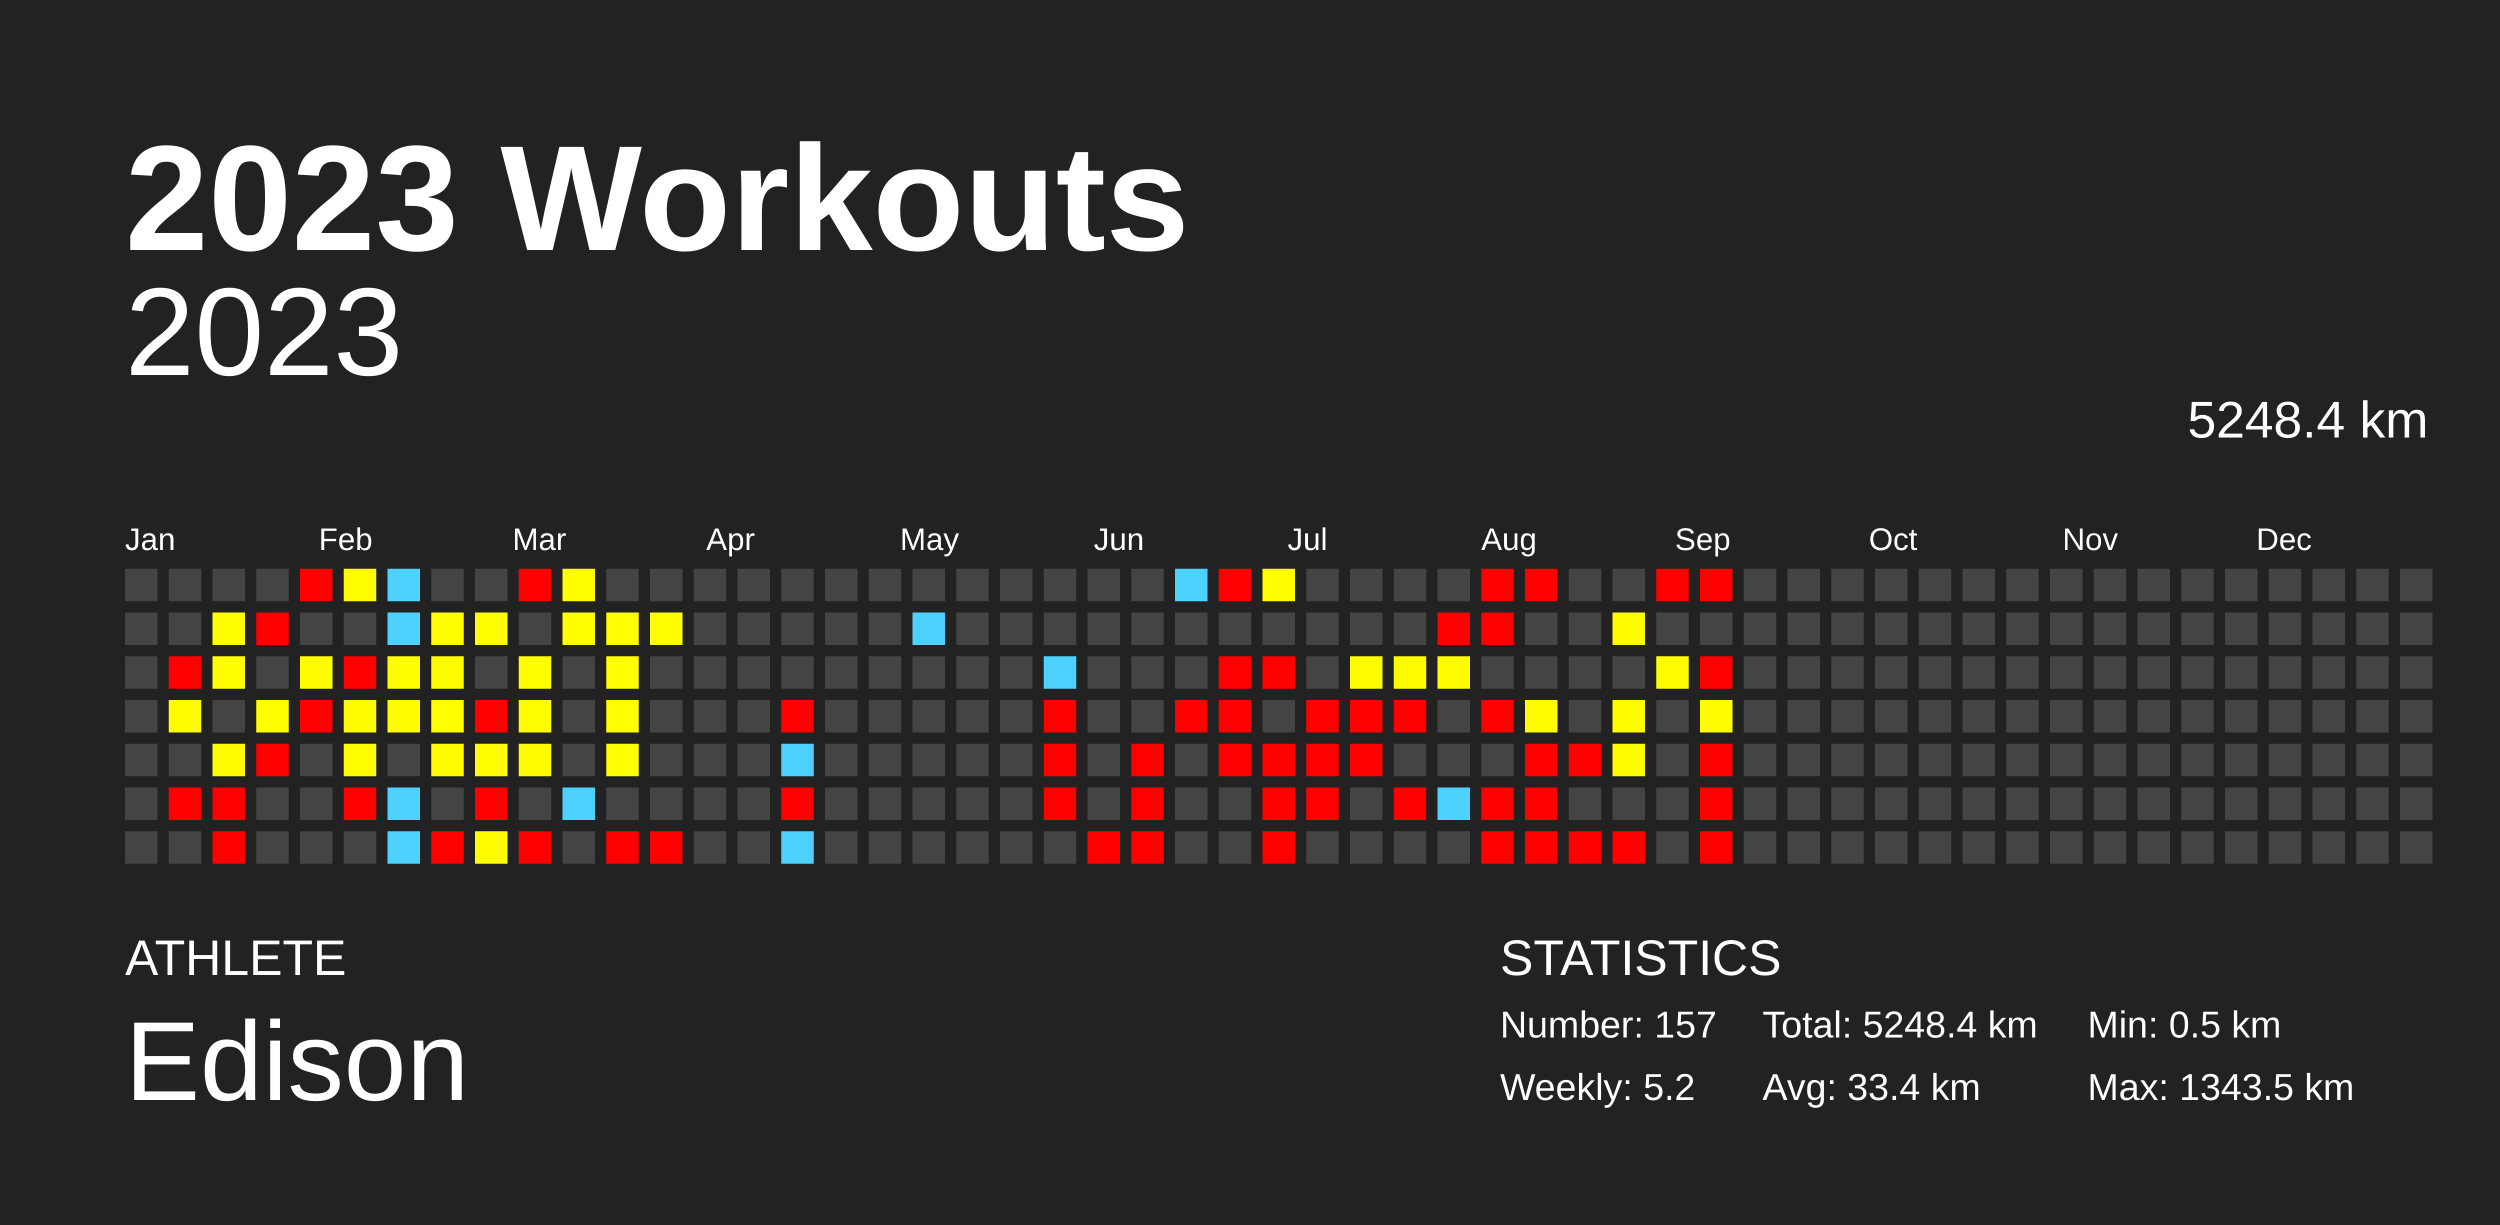
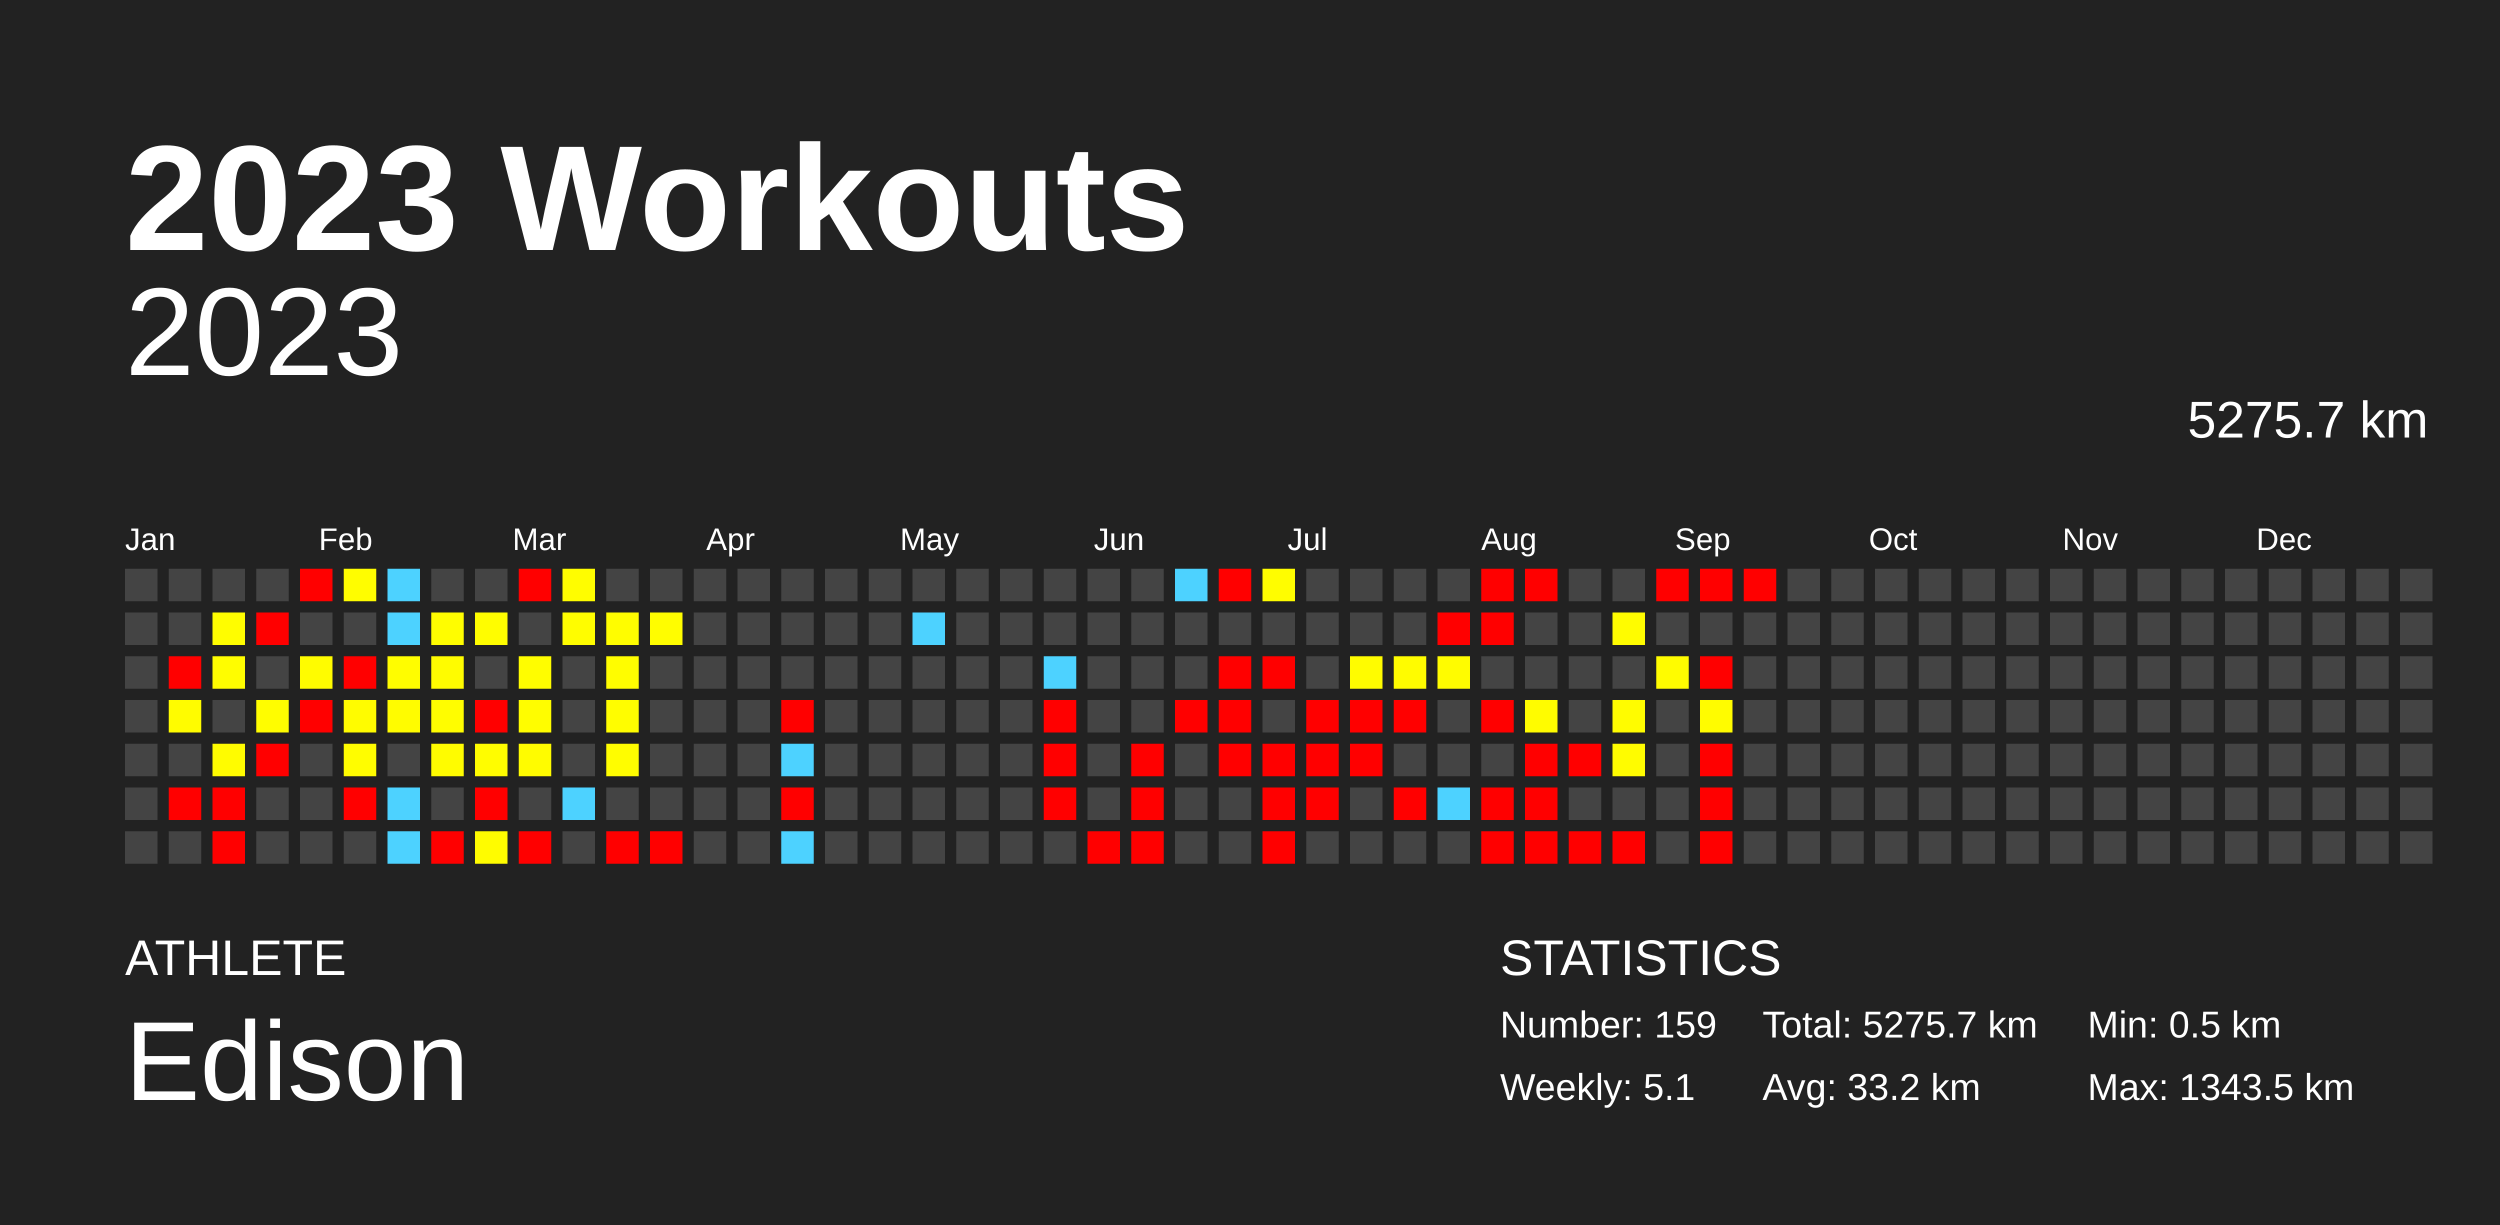
<svg xmlns="http://www.w3.org/2000/svg" baseProfile="full" height="98mm" version="1.1" viewBox="0,0,200,98" width="200mm">
  <defs />
  <rect fill="#222222" height="98" width="200" x="0" y="0" />
  <text fill="#FFFFFF" style="font-size:12px; font-family:Arial; font-weight:bold;" x="10" y="20">2023 Workouts</text>
  <text fill="#FFFFFF" style="font-size:4px; font-family:Arial" x="10" y="78">ATHLETE</text>
  <text fill="#FFFFFF" style="font-size:9px; font-family:Arial" x="10" y="88">Edison</text>
  <text fill="#FFFFFF" style="font-size:4px; font-family:Arial" x="120" y="78">STATISTICS</text>
-   <text fill="#FFFFFF" style="font-size:3px; font-family:Arial" x="120" y="83">Number: 157</text>
-   <text fill="#FFFFFF" style="font-size:3px; font-family:Arial" x="120" y="88">Weekly: 5.2</text>
-   <text fill="#FFFFFF" style="font-size:3px; font-family:Arial" x="141" y="83">Total: 5248.4 km</text>
-   <text fill="#FFFFFF" style="font-size:3px; font-family:Arial" x="141" y="88">Avg: 33.4 km</text>
+   <text fill="#FFFFFF" style="font-size:3px; font-family:Arial" x="120" y="83">Number: 159</text>
+   <text fill="#FFFFFF" style="font-size:3px; font-family:Arial" x="120" y="88">Weekly: 5.1</text>
+   <text fill="#FFFFFF" style="font-size:3px; font-family:Arial" x="141" y="83">Total: 5275.7 km</text>
+   <text fill="#FFFFFF" style="font-size:3px; font-family:Arial" x="141" y="88">Avg: 33.2 km</text>
  <text fill="#FFFFFF" style="font-size:3px; font-family:Arial" x="167" y="83">Min: 0.5 km</text>
  <text fill="#FFFFFF" style="font-size:3px; font-family:Arial" x="167" y="88">Max: 1343.5 km</text>
  <text alignment-baseline="hanging" fill="#FFFFFF" style="font-size:10.0px; font-family:Arial;" x="10" y="30">2023</text>
-   <text alignment-baseline="hanging" fill="#FFFFFF" style="font-size:4.125px; font-family:Arial;" x="175" y="35">5248.4 km</text>
+   <text alignment-baseline="hanging" fill="#FFFFFF" style="font-size:4.125px; font-family:Arial;" x="175" y="35">5275.7 km</text>
  <text fill="#FFFFFF" style="font-size:2.5px; font-family:Arial" x="10.0" y="44">Jan</text>
  <text fill="#FFFFFF" style="font-size:2.5px; font-family:Arial" x="25.5" y="44">Feb</text>
  <text fill="#FFFFFF" style="font-size:2.5px; font-family:Arial" x="41.0" y="44">Mar</text>
  <text fill="#FFFFFF" style="font-size:2.5px; font-family:Arial" x="56.5" y="44">Apr</text>
  <text fill="#FFFFFF" style="font-size:2.5px; font-family:Arial" x="72.0" y="44">May</text>
  <text fill="#FFFFFF" style="font-size:2.5px; font-family:Arial" x="87.5" y="44">Jun</text>
  <text fill="#FFFFFF" style="font-size:2.5px; font-family:Arial" x="103.0" y="44">Jul</text>
  <text fill="#FFFFFF" style="font-size:2.5px; font-family:Arial" x="118.5" y="44">Aug</text>
  <text fill="#FFFFFF" style="font-size:2.5px; font-family:Arial" x="134.0" y="44">Sep</text>
  <text fill="#FFFFFF" style="font-size:2.5px; font-family:Arial" x="149.5" y="44">Oct</text>
  <text fill="#FFFFFF" style="font-size:2.5px; font-family:Arial" x="165.0" y="44">Nov</text>
  <text fill="#FFFFFF" style="font-size:2.5px; font-family:Arial" x="180.5" y="44">Dec</text>
  <rect fill="#444444" height="2.6" width="2.6" x="10.0" y="45.5" />
  <rect fill="#444444" height="2.6" width="2.6" x="10.0" y="49.0" />
  <rect fill="#444444" height="2.6" width="2.6" x="10.0" y="52.5" />
  <rect fill="#444444" height="2.6" width="2.6" x="10.0" y="56.0" />
  <rect fill="#444444" height="2.6" width="2.6" x="10.0" y="59.5" />
  <rect fill="#444444" height="2.6" width="2.6" x="10.0" y="63.0" />
  <rect fill="#444444" height="2.6" width="2.6" x="10.0" y="66.5" />
  <rect fill="#444444" height="2.6" width="2.6" x="13.5" y="45.5" />
  <rect fill="#444444" height="2.6" width="2.6" x="13.5" y="49.0" />
  <rect fill="red" height="2.6" width="2.6" x="13.5" y="52.5" />
  <rect fill="#fffc00" height="2.6" width="2.6" x="13.5" y="56.0" />
  <rect fill="#444444" height="2.6" width="2.6" x="13.5" y="59.5" />
  <rect fill="red" height="2.6" width="2.6" x="13.5" y="63.0" />
  <rect fill="#444444" height="2.6" width="2.6" x="13.5" y="66.5" />
  <rect fill="#444444" height="2.6" width="2.6" x="17.0" y="45.5" />
  <rect fill="#fffd00" height="2.6" width="2.6" x="17.0" y="49.0" />
  <rect fill="#fffd00" height="2.6" width="2.6" x="17.0" y="52.5" />
  <rect fill="#444444" height="2.6" width="2.6" x="17.0" y="56.0" />
  <rect fill="#fffc00" height="2.6" width="2.6" x="17.0" y="59.5" />
  <rect fill="red" height="2.6" width="2.6" x="17.0" y="63.0" />
  <rect fill="red" height="2.6" width="2.6" x="17.0" y="66.5" />
  <rect fill="#444444" height="2.6" width="2.6" x="20.5" y="45.5" />
  <rect fill="red" height="2.6" width="2.6" x="20.5" y="49.0" />
  <rect fill="#444444" height="2.6" width="2.6" x="20.5" y="52.5" />
  <rect fill="#fffd00" height="2.6" width="2.6" x="20.5" y="56.0" />
  <rect fill="red" height="2.6" width="2.6" x="20.5" y="59.5" />
  <rect fill="#444444" height="2.6" width="2.6" x="20.5" y="63.0" />
  <rect fill="#444444" height="2.6" width="2.6" x="20.5" y="66.5" />
  <rect fill="red" height="2.6" width="2.6" x="24.0" y="45.5" />
  <rect fill="#444444" height="2.6" width="2.6" x="24.0" y="49.0" />
  <rect fill="#fffc00" height="2.6" width="2.6" x="24.0" y="52.5" />
  <rect fill="red" height="2.6" width="2.6" x="24.0" y="56.0" />
  <rect fill="#444444" height="2.6" width="2.6" x="24.0" y="59.5" />
  <rect fill="#444444" height="2.6" width="2.6" x="24.0" y="63.0" />
  <rect fill="#444444" height="2.6" width="2.6" x="24.0" y="66.5" />
  <rect fill="#fffd00" height="2.6" width="2.6" x="27.5" y="45.5" />
  <rect fill="#444444" height="2.6" width="2.6" x="27.5" y="49.0" />
  <rect fill="red" height="2.6" width="2.6" x="27.5" y="52.5" />
  <rect fill="#fffc00" height="2.6" width="2.6" x="27.5" y="56.0" />
  <rect fill="#fffd00" height="2.6" width="2.6" x="27.5" y="59.5" />
  <rect fill="red" height="2.6" width="2.6" x="27.5" y="63.0" />
  <rect fill="#444444" height="2.6" width="2.6" x="27.5" y="66.5" />
  <rect fill="#4dd2ff" height="2.6" width="2.6" x="31.0" y="45.5" />
  <rect fill="#4dd2ff" height="2.6" width="2.6" x="31.0" y="49.0" />
  <rect fill="#fffd00" height="2.6" width="2.6" x="31.0" y="52.5" />
  <rect fill="#fffc00" height="2.6" width="2.6" x="31.0" y="56.0" />
  <rect fill="#444444" height="2.6" width="2.6" x="31.0" y="59.5" />
  <rect fill="#4dd2ff" height="2.6" width="2.6" x="31.0" y="63.0" />
  <rect fill="#4dd2ff" height="2.6" width="2.6" x="31.0" y="66.5" />
  <rect fill="#444444" height="2.6" width="2.6" x="34.5" y="45.5" />
  <rect fill="#fffd00" height="2.6" width="2.6" x="34.5" y="49.0" />
  <rect fill="#fffc00" height="2.6" width="2.6" x="34.5" y="52.5" />
  <rect fill="#fffd00" height="2.6" width="2.6" x="34.5" y="56.0" />
  <rect fill="#fffc00" height="2.6" width="2.6" x="34.5" y="59.5" />
  <rect fill="#444444" height="2.6" width="2.6" x="34.5" y="63.0" />
  <rect fill="red" height="2.6" width="2.6" x="34.5" y="66.5" />
  <rect fill="#444444" height="2.6" width="2.6" x="38.0" y="45.5" />
  <rect fill="#fffd00" height="2.6" width="2.6" x="38.0" y="49.0" />
  <rect fill="#444444" height="2.6" width="2.6" x="38.0" y="52.5" />
  <rect fill="red" height="2.6" width="2.6" x="38.0" y="56.0" />
  <rect fill="#fffd00" height="2.6" width="2.6" x="38.0" y="59.5" />
  <rect fill="red" height="2.6" width="2.6" x="38.0" y="63.0" />
  <rect fill="#fffc00" height="2.6" width="2.6" x="38.0" y="66.5" />
  <rect fill="red" height="2.6" width="2.6" x="41.5" y="45.5" />
  <rect fill="#444444" height="2.6" width="2.6" x="41.5" y="49.0" />
  <rect fill="#fffd00" height="2.6" width="2.6" x="41.5" y="52.5" />
  <rect fill="#fffd00" height="2.6" width="2.6" x="41.5" y="56.0" />
  <rect fill="#fffc00" height="2.6" width="2.6" x="41.5" y="59.5" />
  <rect fill="#444444" height="2.6" width="2.6" x="41.5" y="63.0" />
  <rect fill="red" height="2.6" width="2.6" x="41.5" y="66.5" />
  <rect fill="#fffd00" height="2.6" width="2.6" x="45.0" y="45.5" />
  <rect fill="#fffd00" height="2.6" width="2.6" x="45.0" y="49.0" />
  <rect fill="#444444" height="2.6" width="2.6" x="45.0" y="52.5" />
  <rect fill="#444444" height="2.6" width="2.6" x="45.0" y="56.0" />
  <rect fill="#444444" height="2.6" width="2.6" x="45.0" y="59.5" />
  <rect fill="#4dd2ff" height="2.6" width="2.6" x="45.0" y="63.0" />
  <rect fill="#444444" height="2.6" width="2.6" x="45.0" y="66.5" />
  <rect fill="#444444" height="2.6" width="2.6" x="48.5" y="45.5" />
  <rect fill="#fffd00" height="2.6" width="2.6" x="48.5" y="49.0" />
  <rect fill="#fffd00" height="2.6" width="2.6" x="48.5" y="52.5" />
  <rect fill="#fffd00" height="2.6" width="2.6" x="48.5" y="56.0" />
  <rect fill="#fffd00" height="2.6" width="2.6" x="48.5" y="59.5" />
  <rect fill="#444444" height="2.6" width="2.6" x="48.5" y="63.0" />
  <rect fill="red" height="2.6" width="2.6" x="48.5" y="66.5" />
  <rect fill="#444444" height="2.6" width="2.6" x="52.0" y="45.5" />
  <rect fill="#fffd00" height="2.6" width="2.6" x="52.0" y="49.0" />
  <rect fill="#444444" height="2.6" width="2.6" x="52.0" y="52.5" />
  <rect fill="#444444" height="2.6" width="2.6" x="52.0" y="56.0" />
  <rect fill="#444444" height="2.6" width="2.6" x="52.0" y="59.5" />
  <rect fill="#444444" height="2.6" width="2.6" x="52.0" y="63.0" />
  <rect fill="red" height="2.6" width="2.6" x="52.0" y="66.5" />
  <rect fill="#444444" height="2.6" width="2.6" x="55.5" y="45.5" />
  <rect fill="#444444" height="2.6" width="2.6" x="55.5" y="49.0" />
  <rect fill="#444444" height="2.6" width="2.6" x="55.5" y="52.5" />
  <rect fill="#444444" height="2.6" width="2.6" x="55.5" y="56.0" />
  <rect fill="#444444" height="2.6" width="2.6" x="55.5" y="59.5" />
  <rect fill="#444444" height="2.6" width="2.6" x="55.5" y="63.0" />
  <rect fill="#444444" height="2.6" width="2.6" x="55.5" y="66.5" />
  <rect fill="#444444" height="2.6" width="2.6" x="59.0" y="45.5" />
  <rect fill="#444444" height="2.6" width="2.6" x="59.0" y="49.0" />
  <rect fill="#444444" height="2.6" width="2.6" x="59.0" y="52.5" />
  <rect fill="#444444" height="2.6" width="2.6" x="59.0" y="56.0" />
  <rect fill="#444444" height="2.6" width="2.6" x="59.0" y="59.5" />
  <rect fill="#444444" height="2.6" width="2.6" x="59.0" y="63.0" />
  <rect fill="#444444" height="2.6" width="2.6" x="59.0" y="66.5" />
  <rect fill="#444444" height="2.6" width="2.6" x="62.5" y="45.5" />
  <rect fill="#444444" height="2.6" width="2.6" x="62.5" y="49.0" />
  <rect fill="#444444" height="2.6" width="2.6" x="62.5" y="52.5" />
  <rect fill="red" height="2.6" width="2.6" x="62.5" y="56.0" />
  <rect fill="#4dd2ff" height="2.6" width="2.6" x="62.5" y="59.5" />
  <rect fill="red" height="2.6" width="2.6" x="62.5" y="63.0" />
  <rect fill="#4dd2ff" height="2.6" width="2.6" x="62.5" y="66.5" />
  <rect fill="#444444" height="2.6" width="2.6" x="66.0" y="45.5" />
  <rect fill="#444444" height="2.6" width="2.6" x="66.0" y="49.0" />
  <rect fill="#444444" height="2.6" width="2.6" x="66.0" y="52.5" />
  <rect fill="#444444" height="2.6" width="2.6" x="66.0" y="56.0" />
  <rect fill="#444444" height="2.6" width="2.6" x="66.0" y="59.5" />
  <rect fill="#444444" height="2.6" width="2.6" x="66.0" y="63.0" />
  <rect fill="#444444" height="2.6" width="2.6" x="66.0" y="66.5" />
  <rect fill="#444444" height="2.6" width="2.6" x="69.5" y="45.5" />
  <rect fill="#444444" height="2.6" width="2.6" x="69.5" y="49.0" />
  <rect fill="#444444" height="2.6" width="2.6" x="69.5" y="52.5" />
  <rect fill="#444444" height="2.6" width="2.6" x="69.5" y="56.0" />
  <rect fill="#444444" height="2.6" width="2.6" x="69.5" y="59.5" />
  <rect fill="#444444" height="2.6" width="2.6" x="69.5" y="63.0" />
  <rect fill="#444444" height="2.6" width="2.6" x="69.5" y="66.5" />
  <rect fill="#444444" height="2.6" width="2.6" x="73.0" y="45.5" />
  <rect fill="#4dd2ff" height="2.6" width="2.6" x="73.0" y="49.0" />
  <rect fill="#444444" height="2.6" width="2.6" x="73.0" y="52.5" />
  <rect fill="#444444" height="2.6" width="2.6" x="73.0" y="56.0" />
  <rect fill="#444444" height="2.6" width="2.6" x="73.0" y="59.5" />
  <rect fill="#444444" height="2.6" width="2.6" x="73.0" y="63.0" />
  <rect fill="#444444" height="2.6" width="2.6" x="73.0" y="66.5" />
  <rect fill="#444444" height="2.6" width="2.6" x="76.5" y="45.5" />
  <rect fill="#444444" height="2.6" width="2.6" x="76.5" y="49.0" />
  <rect fill="#444444" height="2.6" width="2.6" x="76.5" y="52.5" />
  <rect fill="#444444" height="2.6" width="2.6" x="76.5" y="56.0" />
  <rect fill="#444444" height="2.6" width="2.6" x="76.5" y="59.5" />
  <rect fill="#444444" height="2.6" width="2.6" x="76.5" y="63.0" />
  <rect fill="#444444" height="2.6" width="2.6" x="76.5" y="66.5" />
  <rect fill="#444444" height="2.6" width="2.6" x="80.0" y="45.5" />
  <rect fill="#444444" height="2.6" width="2.6" x="80.0" y="49.0" />
  <rect fill="#444444" height="2.6" width="2.6" x="80.0" y="52.5" />
  <rect fill="#444444" height="2.6" width="2.6" x="80.0" y="56.0" />
  <rect fill="#444444" height="2.6" width="2.6" x="80.0" y="59.5" />
  <rect fill="#444444" height="2.6" width="2.6" x="80.0" y="63.0" />
  <rect fill="#444444" height="2.6" width="2.6" x="80.0" y="66.5" />
  <rect fill="#444444" height="2.6" width="2.6" x="83.5" y="45.5" />
  <rect fill="#444444" height="2.6" width="2.6" x="83.5" y="49.0" />
  <rect fill="#4dd2ff" height="2.6" width="2.6" x="83.5" y="52.5" />
  <rect fill="red" height="2.6" width="2.6" x="83.5" y="56.0" />
  <rect fill="red" height="2.6" width="2.6" x="83.5" y="59.5" />
  <rect fill="red" height="2.6" width="2.6" x="83.5" y="63.0" />
  <rect fill="#444444" height="2.6" width="2.6" x="83.5" y="66.5" />
  <rect fill="#444444" height="2.6" width="2.6" x="87.0" y="45.5" />
  <rect fill="#444444" height="2.6" width="2.6" x="87.0" y="49.0" />
  <rect fill="#444444" height="2.6" width="2.6" x="87.0" y="52.5" />
  <rect fill="#444444" height="2.6" width="2.6" x="87.0" y="56.0" />
  <rect fill="#444444" height="2.6" width="2.6" x="87.0" y="59.5" />
  <rect fill="#444444" height="2.6" width="2.6" x="87.0" y="63.0" />
  <rect fill="red" height="2.6" width="2.6" x="87.0" y="66.5" />
  <rect fill="#444444" height="2.6" width="2.6" x="90.5" y="45.5" />
  <rect fill="#444444" height="2.6" width="2.6" x="90.5" y="49.0" />
  <rect fill="#444444" height="2.6" width="2.6" x="90.5" y="52.5" />
  <rect fill="#444444" height="2.6" width="2.6" x="90.5" y="56.0" />
  <rect fill="red" height="2.6" width="2.6" x="90.5" y="59.5" />
  <rect fill="red" height="2.6" width="2.6" x="90.5" y="63.0" />
  <rect fill="red" height="2.6" width="2.6" x="90.5" y="66.5" />
  <rect fill="#4dd2ff" height="2.6" width="2.6" x="94.0" y="45.5" />
  <rect fill="#444444" height="2.6" width="2.6" x="94.0" y="49.0" />
  <rect fill="#444444" height="2.6" width="2.6" x="94.0" y="52.5" />
  <rect fill="red" height="2.6" width="2.6" x="94.0" y="56.0" />
  <rect fill="#444444" height="2.6" width="2.6" x="94.0" y="59.5" />
  <rect fill="#444444" height="2.6" width="2.6" x="94.0" y="63.0" />
  <rect fill="#444444" height="2.6" width="2.6" x="94.0" y="66.5" />
  <rect fill="red" height="2.6" width="2.6" x="97.5" y="45.5" />
  <rect fill="#444444" height="2.6" width="2.6" x="97.5" y="49.0" />
  <rect fill="red" height="2.6" width="2.6" x="97.5" y="52.5" />
  <rect fill="red" height="2.6" width="2.6" x="97.5" y="56.0" />
  <rect fill="red" height="2.6" width="2.6" x="97.5" y="59.5" />
  <rect fill="#444444" height="2.6" width="2.6" x="97.5" y="63.0" />
  <rect fill="#444444" height="2.6" width="2.6" x="97.5" y="66.5" />
  <rect fill="#fffd00" height="2.6" width="2.6" x="101.0" y="45.5" />
  <rect fill="#444444" height="2.6" width="2.6" x="101.0" y="49.0" />
  <rect fill="red" height="2.6" width="2.6" x="101.0" y="52.5" />
  <rect fill="#444444" height="2.6" width="2.6" x="101.0" y="56.0" />
  <rect fill="red" height="2.6" width="2.6" x="101.0" y="59.5" />
  <rect fill="red" height="2.6" width="2.6" x="101.0" y="63.0" />
  <rect fill="red" height="2.6" width="2.6" x="101.0" y="66.5" />
  <rect fill="#444444" height="2.6" width="2.6" x="104.5" y="45.5" />
  <rect fill="#444444" height="2.6" width="2.6" x="104.5" y="49.0" />
  <rect fill="#444444" height="2.6" width="2.6" x="104.5" y="52.5" />
  <rect fill="red" height="2.6" width="2.6" x="104.5" y="56.0" />
  <rect fill="red" height="2.6" width="2.6" x="104.5" y="59.5" />
  <rect fill="red" height="2.6" width="2.6" x="104.5" y="63.0" />
  <rect fill="#444444" height="2.6" width="2.6" x="104.5" y="66.5" />
  <rect fill="#444444" height="2.6" width="2.6" x="108.0" y="45.5" />
  <rect fill="#444444" height="2.6" width="2.6" x="108.0" y="49.0" />
  <rect fill="#fffc00" height="2.6" width="2.6" x="108.0" y="52.5" />
  <rect fill="red" height="2.6" width="2.6" x="108.0" y="56.0" />
  <rect fill="red" height="2.6" width="2.6" x="108.0" y="59.5" />
  <rect fill="#444444" height="2.6" width="2.6" x="108.0" y="63.0" />
  <rect fill="#444444" height="2.6" width="2.6" x="108.0" y="66.5" />
  <rect fill="#444444" height="2.6" width="2.6" x="111.5" y="45.5" />
  <rect fill="#444444" height="2.6" width="2.6" x="111.5" y="49.0" />
  <rect fill="#fffc00" height="2.6" width="2.6" x="111.5" y="52.5" />
  <rect fill="red" height="2.6" width="2.6" x="111.5" y="56.0" />
  <rect fill="#444444" height="2.6" width="2.6" x="111.5" y="59.5" />
  <rect fill="red" height="2.6" width="2.6" x="111.5" y="63.0" />
  <rect fill="#444444" height="2.6" width="2.6" x="111.5" y="66.5" />
  <rect fill="#444444" height="2.6" width="2.6" x="115.0" y="45.5" />
  <rect fill="red" height="2.6" width="2.6" x="115.0" y="49.0" />
  <rect fill="#fffc00" height="2.6" width="2.6" x="115.0" y="52.5" />
  <rect fill="#444444" height="2.6" width="2.6" x="115.0" y="56.0" />
  <rect fill="#444444" height="2.6" width="2.6" x="115.0" y="59.5" />
  <rect fill="#4dd2ff" height="2.6" width="2.6" x="115.0" y="63.0" />
  <rect fill="#444444" height="2.6" width="2.6" x="115.0" y="66.5" />
  <rect fill="red" height="2.6" width="2.6" x="118.5" y="45.5" />
  <rect fill="red" height="2.6" width="2.6" x="118.5" y="49.0" />
  <rect fill="#444444" height="2.6" width="2.6" x="118.5" y="52.5" />
  <rect fill="red" height="2.6" width="2.6" x="118.5" y="56.0" />
  <rect fill="#444444" height="2.6" width="2.6" x="118.5" y="59.5" />
  <rect fill="red" height="2.6" width="2.6" x="118.5" y="63.0" />
  <rect fill="red" height="2.6" width="2.6" x="118.5" y="66.5" />
  <rect fill="red" height="2.6" width="2.6" x="122.0" y="45.5" />
  <rect fill="#444444" height="2.6" width="2.6" x="122.0" y="49.0" />
  <rect fill="#444444" height="2.6" width="2.6" x="122.0" y="52.5" />
  <rect fill="#fffc00" height="2.6" width="2.6" x="122.0" y="56.0" />
  <rect fill="red" height="2.6" width="2.6" x="122.0" y="59.5" />
  <rect fill="red" height="2.6" width="2.6" x="122.0" y="63.0" />
  <rect fill="red" height="2.6" width="2.6" x="122.0" y="66.5" />
  <rect fill="#444444" height="2.6" width="2.6" x="125.5" y="45.5" />
  <rect fill="#444444" height="2.6" width="2.6" x="125.5" y="49.0" />
  <rect fill="#444444" height="2.6" width="2.6" x="125.5" y="52.5" />
  <rect fill="#444444" height="2.6" width="2.6" x="125.5" y="56.0" />
  <rect fill="red" height="2.6" width="2.6" x="125.5" y="59.5" />
  <rect fill="#444444" height="2.6" width="2.6" x="125.5" y="63.0" />
  <rect fill="red" height="2.6" width="2.6" x="125.5" y="66.5" />
  <rect fill="#444444" height="2.6" width="2.6" x="129.0" y="45.5" />
  <rect fill="#fffc00" height="2.6" width="2.6" x="129.0" y="49.0" />
  <rect fill="#444444" height="2.6" width="2.6" x="129.0" y="52.5" />
  <rect fill="#fffc00" height="2.6" width="2.6" x="129.0" y="56.0" />
  <rect fill="#fffc00" height="2.6" width="2.6" x="129.0" y="59.5" />
  <rect fill="#444444" height="2.6" width="2.6" x="129.0" y="63.0" />
  <rect fill="red" height="2.6" width="2.6" x="129.0" y="66.5" />
  <rect fill="red" height="2.6" width="2.6" x="132.5" y="45.5" />
  <rect fill="#444444" height="2.6" width="2.6" x="132.5" y="49.0" />
  <rect fill="#fffc00" height="2.6" width="2.6" x="132.5" y="52.5" />
  <rect fill="#444444" height="2.6" width="2.6" x="132.5" y="56.0" />
  <rect fill="#444444" height="2.6" width="2.6" x="132.5" y="59.5" />
  <rect fill="#444444" height="2.6" width="2.6" x="132.5" y="63.0" />
  <rect fill="#444444" height="2.6" width="2.6" x="132.5" y="66.5" />
  <rect fill="red" height="2.6" width="2.6" x="136.0" y="45.5" />
  <rect fill="#444444" height="2.6" width="2.6" x="136.0" y="49.0" />
  <rect fill="red" height="2.6" width="2.6" x="136.0" y="52.5" />
  <rect fill="#fffc00" height="2.6" width="2.6" x="136.0" y="56.0" />
  <rect fill="red" height="2.6" width="2.6" x="136.0" y="59.5" />
  <rect fill="red" height="2.6" width="2.6" x="136.0" y="63.0" />
  <rect fill="red" height="2.6" width="2.6" x="136.0" y="66.5" />
-   <rect fill="#444444" height="2.6" width="2.6" x="139.5" y="45.5" />
+   <rect fill="red" height="2.6" width="2.6" x="139.5" y="45.5" />
  <rect fill="#444444" height="2.6" width="2.6" x="139.5" y="49.0" />
  <rect fill="#444444" height="2.6" width="2.6" x="139.5" y="52.5" />
  <rect fill="#444444" height="2.6" width="2.6" x="139.5" y="56.0" />
  <rect fill="#444444" height="2.6" width="2.6" x="139.5" y="59.5" />
  <rect fill="#444444" height="2.6" width="2.6" x="139.5" y="63.0" />
  <rect fill="#444444" height="2.6" width="2.6" x="139.5" y="66.5" />
  <rect fill="#444444" height="2.6" width="2.6" x="143.0" y="45.5" />
  <rect fill="#444444" height="2.6" width="2.6" x="143.0" y="49.0" />
  <rect fill="#444444" height="2.6" width="2.6" x="143.0" y="52.5" />
  <rect fill="#444444" height="2.6" width="2.6" x="143.0" y="56.0" />
  <rect fill="#444444" height="2.6" width="2.6" x="143.0" y="59.5" />
  <rect fill="#444444" height="2.6" width="2.6" x="143.0" y="63.0" />
  <rect fill="#444444" height="2.6" width="2.6" x="143.0" y="66.5" />
  <rect fill="#444444" height="2.6" width="2.6" x="146.5" y="45.5" />
  <rect fill="#444444" height="2.6" width="2.6" x="146.5" y="49.0" />
  <rect fill="#444444" height="2.6" width="2.6" x="146.5" y="52.5" />
  <rect fill="#444444" height="2.6" width="2.6" x="146.5" y="56.0" />
  <rect fill="#444444" height="2.6" width="2.6" x="146.5" y="59.5" />
  <rect fill="#444444" height="2.6" width="2.6" x="146.5" y="63.0" />
  <rect fill="#444444" height="2.6" width="2.6" x="146.5" y="66.5" />
  <rect fill="#444444" height="2.6" width="2.6" x="150.0" y="45.5" />
  <rect fill="#444444" height="2.6" width="2.6" x="150.0" y="49.0" />
  <rect fill="#444444" height="2.6" width="2.6" x="150.0" y="52.5" />
  <rect fill="#444444" height="2.6" width="2.6" x="150.0" y="56.0" />
  <rect fill="#444444" height="2.6" width="2.6" x="150.0" y="59.5" />
  <rect fill="#444444" height="2.6" width="2.6" x="150.0" y="63.0" />
  <rect fill="#444444" height="2.6" width="2.6" x="150.0" y="66.5" />
  <rect fill="#444444" height="2.6" width="2.6" x="153.5" y="45.5" />
  <rect fill="#444444" height="2.6" width="2.6" x="153.5" y="49.0" />
  <rect fill="#444444" height="2.6" width="2.6" x="153.5" y="52.5" />
  <rect fill="#444444" height="2.6" width="2.6" x="153.5" y="56.0" />
  <rect fill="#444444" height="2.6" width="2.6" x="153.5" y="59.5" />
  <rect fill="#444444" height="2.6" width="2.6" x="153.5" y="63.0" />
  <rect fill="#444444" height="2.6" width="2.6" x="153.5" y="66.5" />
  <rect fill="#444444" height="2.6" width="2.6" x="157.0" y="45.5" />
  <rect fill="#444444" height="2.6" width="2.6" x="157.0" y="49.0" />
  <rect fill="#444444" height="2.6" width="2.6" x="157.0" y="52.5" />
  <rect fill="#444444" height="2.6" width="2.6" x="157.0" y="56.0" />
  <rect fill="#444444" height="2.6" width="2.6" x="157.0" y="59.5" />
  <rect fill="#444444" height="2.6" width="2.6" x="157.0" y="63.0" />
  <rect fill="#444444" height="2.6" width="2.6" x="157.0" y="66.5" />
  <rect fill="#444444" height="2.6" width="2.6" x="160.5" y="45.5" />
  <rect fill="#444444" height="2.6" width="2.6" x="160.5" y="49.0" />
  <rect fill="#444444" height="2.6" width="2.6" x="160.5" y="52.5" />
  <rect fill="#444444" height="2.6" width="2.6" x="160.5" y="56.0" />
  <rect fill="#444444" height="2.6" width="2.6" x="160.5" y="59.5" />
  <rect fill="#444444" height="2.6" width="2.6" x="160.5" y="63.0" />
  <rect fill="#444444" height="2.6" width="2.6" x="160.5" y="66.5" />
  <rect fill="#444444" height="2.6" width="2.6" x="164.0" y="45.5" />
  <rect fill="#444444" height="2.6" width="2.6" x="164.0" y="49.0" />
  <rect fill="#444444" height="2.6" width="2.6" x="164.0" y="52.5" />
  <rect fill="#444444" height="2.6" width="2.6" x="164.0" y="56.0" />
  <rect fill="#444444" height="2.6" width="2.6" x="164.0" y="59.5" />
  <rect fill="#444444" height="2.6" width="2.6" x="164.0" y="63.0" />
  <rect fill="#444444" height="2.6" width="2.6" x="164.0" y="66.5" />
  <rect fill="#444444" height="2.6" width="2.6" x="167.5" y="45.5" />
  <rect fill="#444444" height="2.6" width="2.6" x="167.5" y="49.0" />
  <rect fill="#444444" height="2.6" width="2.6" x="167.5" y="52.5" />
  <rect fill="#444444" height="2.6" width="2.6" x="167.5" y="56.0" />
  <rect fill="#444444" height="2.6" width="2.6" x="167.5" y="59.5" />
  <rect fill="#444444" height="2.6" width="2.6" x="167.5" y="63.0" />
  <rect fill="#444444" height="2.6" width="2.6" x="167.5" y="66.5" />
  <rect fill="#444444" height="2.6" width="2.6" x="171.0" y="45.5" />
  <rect fill="#444444" height="2.6" width="2.6" x="171.0" y="49.0" />
  <rect fill="#444444" height="2.6" width="2.6" x="171.0" y="52.5" />
  <rect fill="#444444" height="2.6" width="2.6" x="171.0" y="56.0" />
  <rect fill="#444444" height="2.6" width="2.6" x="171.0" y="59.5" />
  <rect fill="#444444" height="2.6" width="2.6" x="171.0" y="63.0" />
  <rect fill="#444444" height="2.6" width="2.6" x="171.0" y="66.5" />
  <rect fill="#444444" height="2.6" width="2.6" x="174.5" y="45.5" />
  <rect fill="#444444" height="2.6" width="2.6" x="174.5" y="49.0" />
  <rect fill="#444444" height="2.6" width="2.6" x="174.5" y="52.5" />
  <rect fill="#444444" height="2.6" width="2.6" x="174.5" y="56.0" />
  <rect fill="#444444" height="2.6" width="2.6" x="174.5" y="59.5" />
  <rect fill="#444444" height="2.6" width="2.6" x="174.5" y="63.0" />
  <rect fill="#444444" height="2.6" width="2.6" x="174.5" y="66.5" />
  <rect fill="#444444" height="2.6" width="2.6" x="178.0" y="45.5" />
  <rect fill="#444444" height="2.6" width="2.6" x="178.0" y="49.0" />
  <rect fill="#444444" height="2.6" width="2.6" x="178.0" y="52.5" />
  <rect fill="#444444" height="2.6" width="2.6" x="178.0" y="56.0" />
  <rect fill="#444444" height="2.6" width="2.6" x="178.0" y="59.5" />
  <rect fill="#444444" height="2.6" width="2.6" x="178.0" y="63.0" />
  <rect fill="#444444" height="2.6" width="2.6" x="178.0" y="66.5" />
  <rect fill="#444444" height="2.6" width="2.6" x="181.5" y="45.5" />
  <rect fill="#444444" height="2.6" width="2.6" x="181.5" y="49.0" />
  <rect fill="#444444" height="2.6" width="2.6" x="181.5" y="52.5" />
  <rect fill="#444444" height="2.6" width="2.6" x="181.5" y="56.0" />
  <rect fill="#444444" height="2.6" width="2.6" x="181.5" y="59.5" />
  <rect fill="#444444" height="2.6" width="2.6" x="181.5" y="63.0" />
  <rect fill="#444444" height="2.6" width="2.6" x="181.5" y="66.5" />
  <rect fill="#444444" height="2.6" width="2.6" x="185.0" y="45.5" />
  <rect fill="#444444" height="2.6" width="2.6" x="185.0" y="49.0" />
  <rect fill="#444444" height="2.6" width="2.6" x="185.0" y="52.5" />
  <rect fill="#444444" height="2.6" width="2.6" x="185.0" y="56.0" />
  <rect fill="#444444" height="2.6" width="2.6" x="185.0" y="59.5" />
  <rect fill="#444444" height="2.6" width="2.6" x="185.0" y="63.0" />
  <rect fill="#444444" height="2.6" width="2.6" x="185.0" y="66.5" />
  <rect fill="#444444" height="2.6" width="2.6" x="188.5" y="45.5" />
  <rect fill="#444444" height="2.6" width="2.6" x="188.5" y="49.0" />
  <rect fill="#444444" height="2.6" width="2.6" x="188.5" y="52.5" />
  <rect fill="#444444" height="2.6" width="2.6" x="188.5" y="56.0" />
  <rect fill="#444444" height="2.6" width="2.6" x="188.5" y="59.5" />
  <rect fill="#444444" height="2.6" width="2.6" x="188.5" y="63.0" />
  <rect fill="#444444" height="2.6" width="2.6" x="188.5" y="66.5" />
  <rect fill="#444444" height="2.6" width="2.6" x="192.0" y="45.5" />
  <rect fill="#444444" height="2.6" width="2.6" x="192.0" y="49.0" />
  <rect fill="#444444" height="2.6" width="2.6" x="192.0" y="52.5" />
  <rect fill="#444444" height="2.6" width="2.6" x="192.0" y="56.0" />
  <rect fill="#444444" height="2.6" width="2.6" x="192.0" y="59.5" />
  <rect fill="#444444" height="2.6" width="2.6" x="192.0" y="63.0" />
  <rect fill="#444444" height="2.6" width="2.6" x="192.0" y="66.5" />
</svg>
